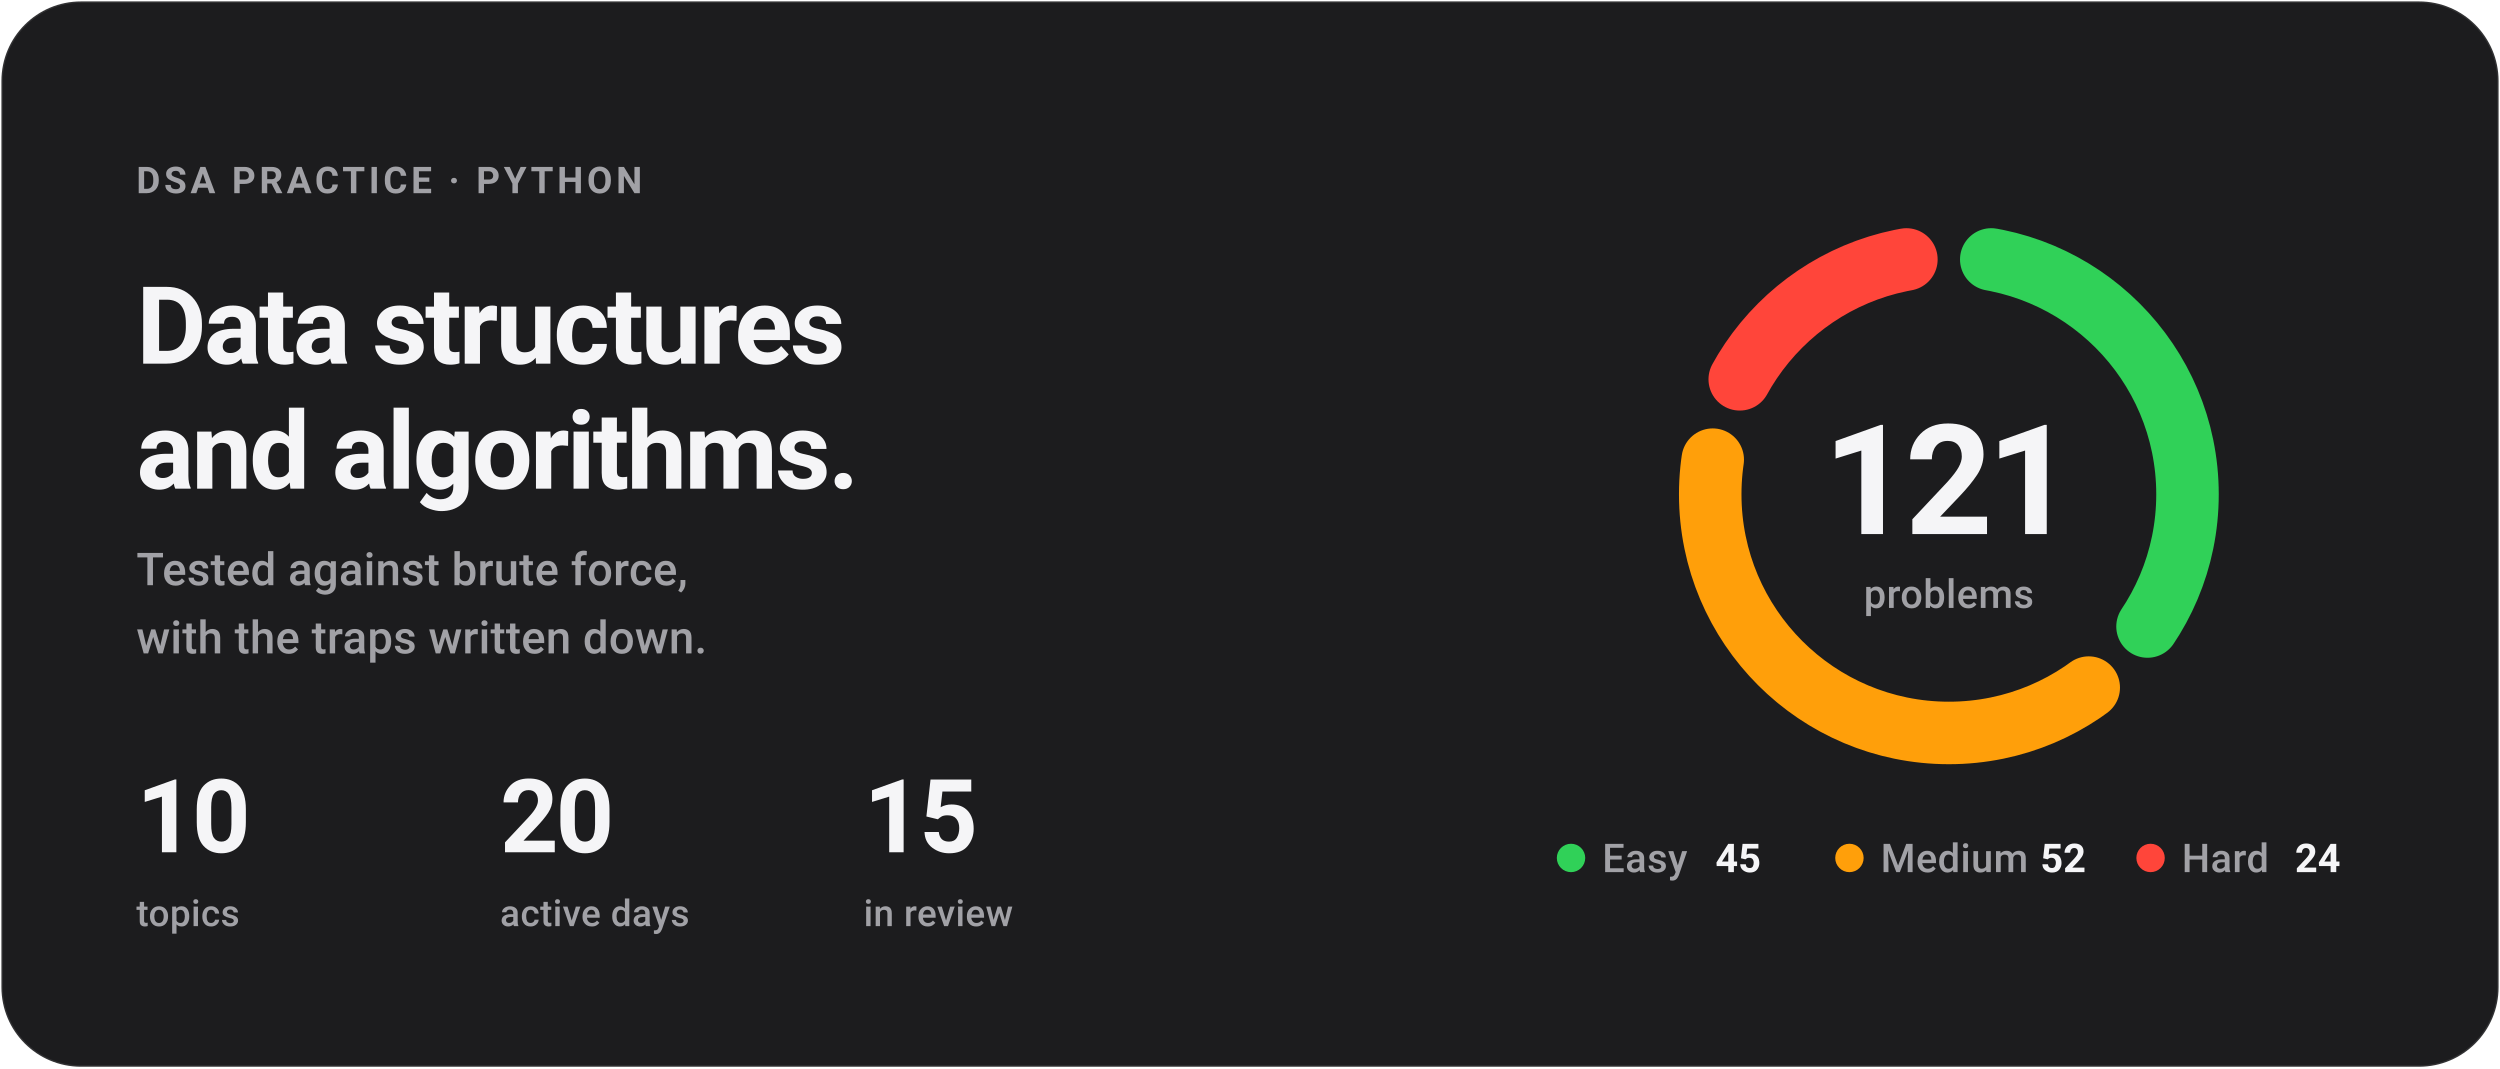
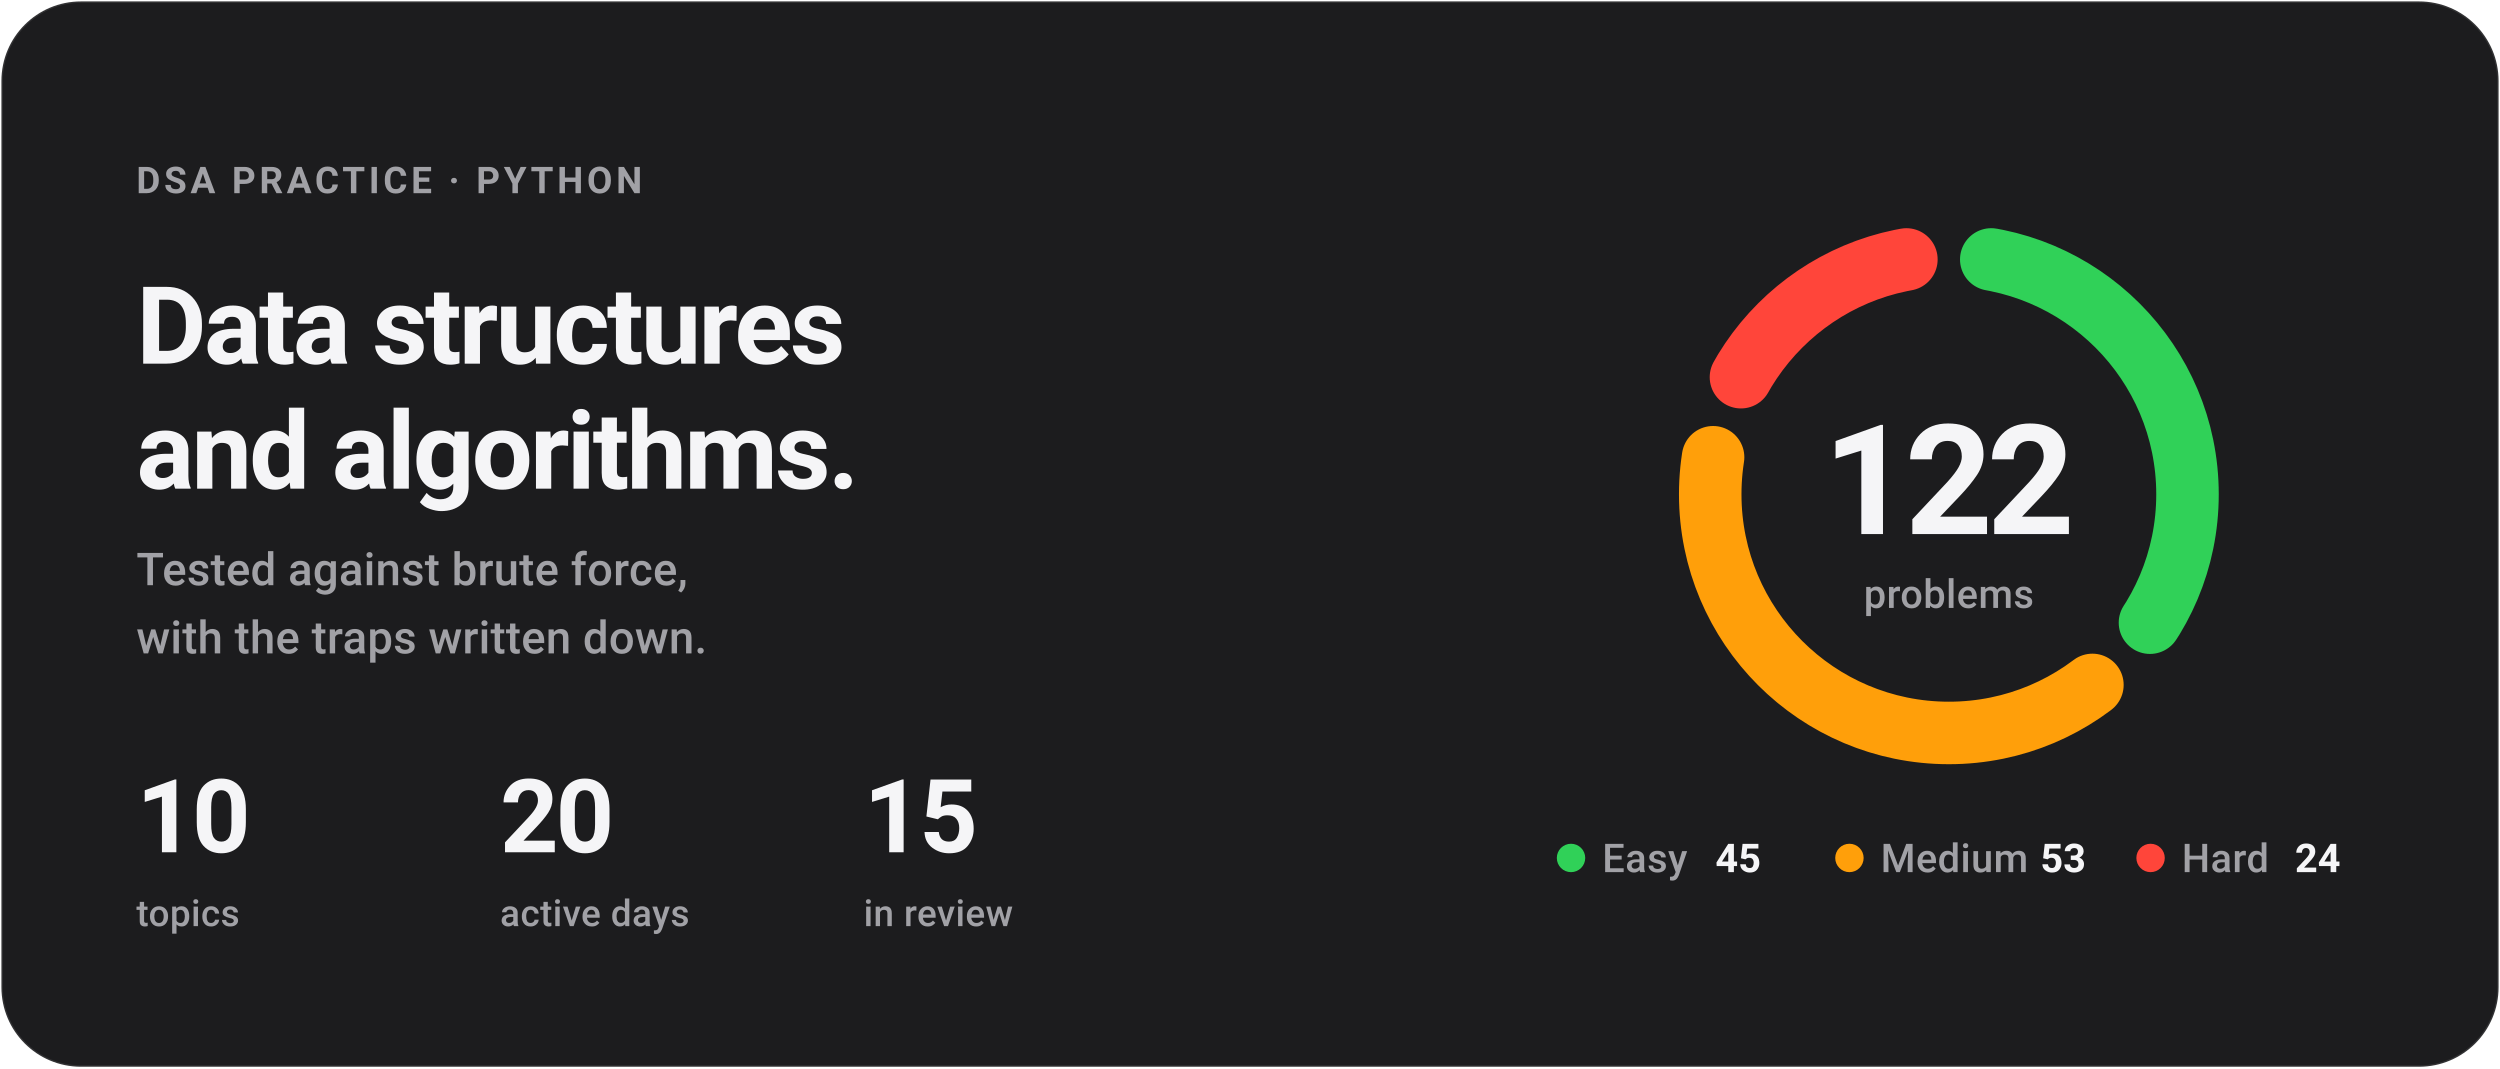
<svg xmlns="http://www.w3.org/2000/svg" width="880" height="376" viewBox="0 0 880 376" role="img" aria-labelledby="t d">
  <defs>
    <style>
text { font-family: -apple-system, BlinkMacSystemFont, "SF Pro Display", "SF Pro Text", "Segoe UI Variable Display", "Segoe UI", system-ui, Roboto, Helvetica, Arial, sans-serif; }
.num { font-variant-numeric: tabular-nums; }
@keyframes grow { from { transform: scaleX(0); } to { transform: scaleX(1); } }
@keyframes rise { from { transform: scaleY(0); } to { transform: scaleY(1); } }
@keyframes pop { from { opacity: 0; transform: scale(.92); } to { opacity: 1; transform: scale(1); } }
@keyframes fade { from { opacity: 0; transform: translateY(6px); } to { opacity: 1; transform: translateY(0); } }
.grow { transform-box: fill-box; transform-origin: 0% 50%; animation: grow .8s cubic-bezier(.22,1,.36,1) both; }
.rise { transform-box: fill-box; transform-origin: 50% 100%; animation: rise .8s cubic-bezier(.22,1,.36,1) both; }
.pop { transform-box: fill-box; transform-origin: 50% 50%; animation: pop .8s cubic-bezier(.22,1,.36,1) both; }
.fade { animation: fade .7s cubic-bezier(.22,1,.36,1) both; }
@media (prefers-reduced-motion: reduce) { .grow, .rise, .pop { transform-box: fill-box; transform-origin: 50% 50%; animation: pop .8s cubic-bezier(.22,1,.36,1) both; }
.fade { animation: none; } }
</style>
    <linearGradient id="acc" x1="0" y1="0" x2="1" y2="0">
      <stop offset="0" stop-color="#0A84FF" />
      <stop offset="1" stop-color="#64D2FF" />
    </linearGradient>
    <linearGradient id="accv" x1="0" y1="1" x2="0" y2="0">
      <stop offset="0" stop-color="#0A84FF" />
      <stop offset="1" stop-color="#64D2FF" />
    </linearGradient>
  </defs>
  <rect x="0.5" y="0.5" width="879" height="375" rx="28" fill="#1C1C1E" stroke="rgba(255,255,255,0.10)" />
  <text x="48" y="68" font-size="13" font-weight="600" fill="#A1A1A6" text-anchor="start" letter-spacing="0.1em">DSA PRACTICE  ·  PYTHON</text>
  <text x="48" y="128" font-size="38" font-weight="700" fill="#F5F5F7" text-anchor="start" letter-spacing="-0.025em" class="fade" style="animation-delay:0ms">Data structures</text>
  <text x="48" y="172" font-size="38" font-weight="700" fill="#F5F5F7" text-anchor="start" letter-spacing="-0.025em" class="fade" style="animation-delay:40ms">and algorithms.</text>
  <text x="48" y="206" font-size="16" font-weight="500" fill="#A1A1A6" text-anchor="start" letter-spacing="0.005em" class="fade" style="animation-delay:80ms">Tested against brute force,</text>
  <text x="48" y="230" font-size="16" font-weight="500" fill="#A1A1A6" text-anchor="start" letter-spacing="0.005em" class="fade" style="animation-delay:100ms">with the traps written down.</text>
  <text x="48" y="300" font-size="36" font-weight="650" fill="#F5F5F7" text-anchor="start" letter-spacing="-0.03em" class="num fade" style="animation-delay:140ms">10</text>
  <text x="48" y="326" font-size="13" font-weight="500" fill="#A1A1A6" text-anchor="start" letter-spacing="0.01em" class="fade" style="animation-delay:160ms">topics</text>
  <text x="176" y="300" font-size="36" font-weight="650" fill="#F5F5F7" text-anchor="start" letter-spacing="-0.03em" class="num fade" style="animation-delay:200ms">20</text>
  <text x="176" y="326" font-size="13" font-weight="500" fill="#A1A1A6" text-anchor="start" letter-spacing="0.01em" class="fade" style="animation-delay:220ms">active days</text>
  <text x="304" y="300" font-size="36" font-weight="650" fill="#F5F5F7" text-anchor="start" letter-spacing="-0.03em" class="num fade" style="animation-delay:260ms">15</text>
  <text x="304" y="326" font-size="13" font-weight="500" fill="#A1A1A6" text-anchor="start" letter-spacing="0.01em" class="fade" style="animation-delay:280ms">in review</text>
  <g class="pop" style="animation-delay:80ms">
-     <circle cx="686" cy="174" r="84" fill="none" stroke="#30D158" stroke-width="22" stroke-linecap="round" stroke-dasharray="166.28 527.79" stroke-dashoffset="-15.00" transform="rotate(-90 686 174)" />
-     <circle cx="686" cy="174" r="84" fill="none" stroke="#FF9F0A" stroke-width="22" stroke-linecap="round" stroke-dasharray="196.82 527.79" stroke-dashoffset="-211.28" transform="rotate(-90 686 174)" />
-     <circle cx="686" cy="174" r="84" fill="none" stroke="#FF453A" stroke-width="22" stroke-linecap="round" stroke-dasharray="74.69 527.79" stroke-dashoffset="-438.10" transform="rotate(-90 686 174)" />
+     <circle cx="686" cy="174" r="84" fill="none" stroke="#30D158" stroke-width="22" stroke-linecap="round" stroke-dasharray="164.68 527.79" stroke-dashoffset="-15.00" transform="rotate(-90 686 174)" />
+     <circle cx="686" cy="174" r="84" fill="none" stroke="#FF9F0A" stroke-width="22" stroke-linecap="round" stroke-dasharray="199.28 527.79" stroke-dashoffset="-209.68" transform="rotate(-90 686 174)" />
+     <circle cx="686" cy="174" r="84" fill="none" stroke="#FF453A" stroke-width="22" stroke-linecap="round" stroke-dasharray="73.83 527.79" stroke-dashoffset="-438.96" transform="rotate(-90 686 174)" />
  </g>
-   <text x="686" y="188" font-size="54" font-weight="700" fill="#F5F5F7" text-anchor="middle" letter-spacing="-0.04em" class="num fade" style="animation-delay:0ms">121</text>
+   <text x="686" y="188" font-size="54" font-weight="700" fill="#F5F5F7" text-anchor="middle" letter-spacing="-0.04em" class="num fade" style="animation-delay:0ms">122</text>
  <text x="686" y="214" font-size="14" font-weight="500" fill="#A1A1A6" text-anchor="middle" letter-spacing="0.01em" class="fade" style="animation-delay:60ms">problems</text>
  <circle cx="553" cy="302" r="5" fill="#30D158" />
  <text x="564" y="307" font-size="14" font-weight="500" fill="#A1A1A6" text-anchor="start" letter-spacing="0.01em">Easy</text>
  <text x="603.8" y="307" font-size="14" font-weight="650" fill="#F5F5F7" text-anchor="start" letter-spacing="0.0em" class="num">45</text>
  <circle cx="651" cy="302" r="5" fill="#FF9F0A" />
  <text x="662" y="307" font-size="14" font-weight="500" fill="#A1A1A6" text-anchor="start" letter-spacing="0.01em">Medium</text>
-   <text x="718.2" y="307" font-size="14" font-weight="650" fill="#F5F5F7" text-anchor="start" letter-spacing="0.0em" class="num">52</text>
+   <text x="718.2" y="307" font-size="14" font-weight="650" fill="#F5F5F7" text-anchor="start" letter-spacing="0.0em" class="num">53</text>
  <circle cx="757" cy="302" r="5" fill="#FF453A" />
  <text x="768" y="307" font-size="14" font-weight="500" fill="#A1A1A6" text-anchor="start" letter-spacing="0.01em">Hard</text>
  <text x="807.8" y="307" font-size="14" font-weight="650" fill="#F5F5F7" text-anchor="start" letter-spacing="0.0em" class="num">24</text>
</svg>
